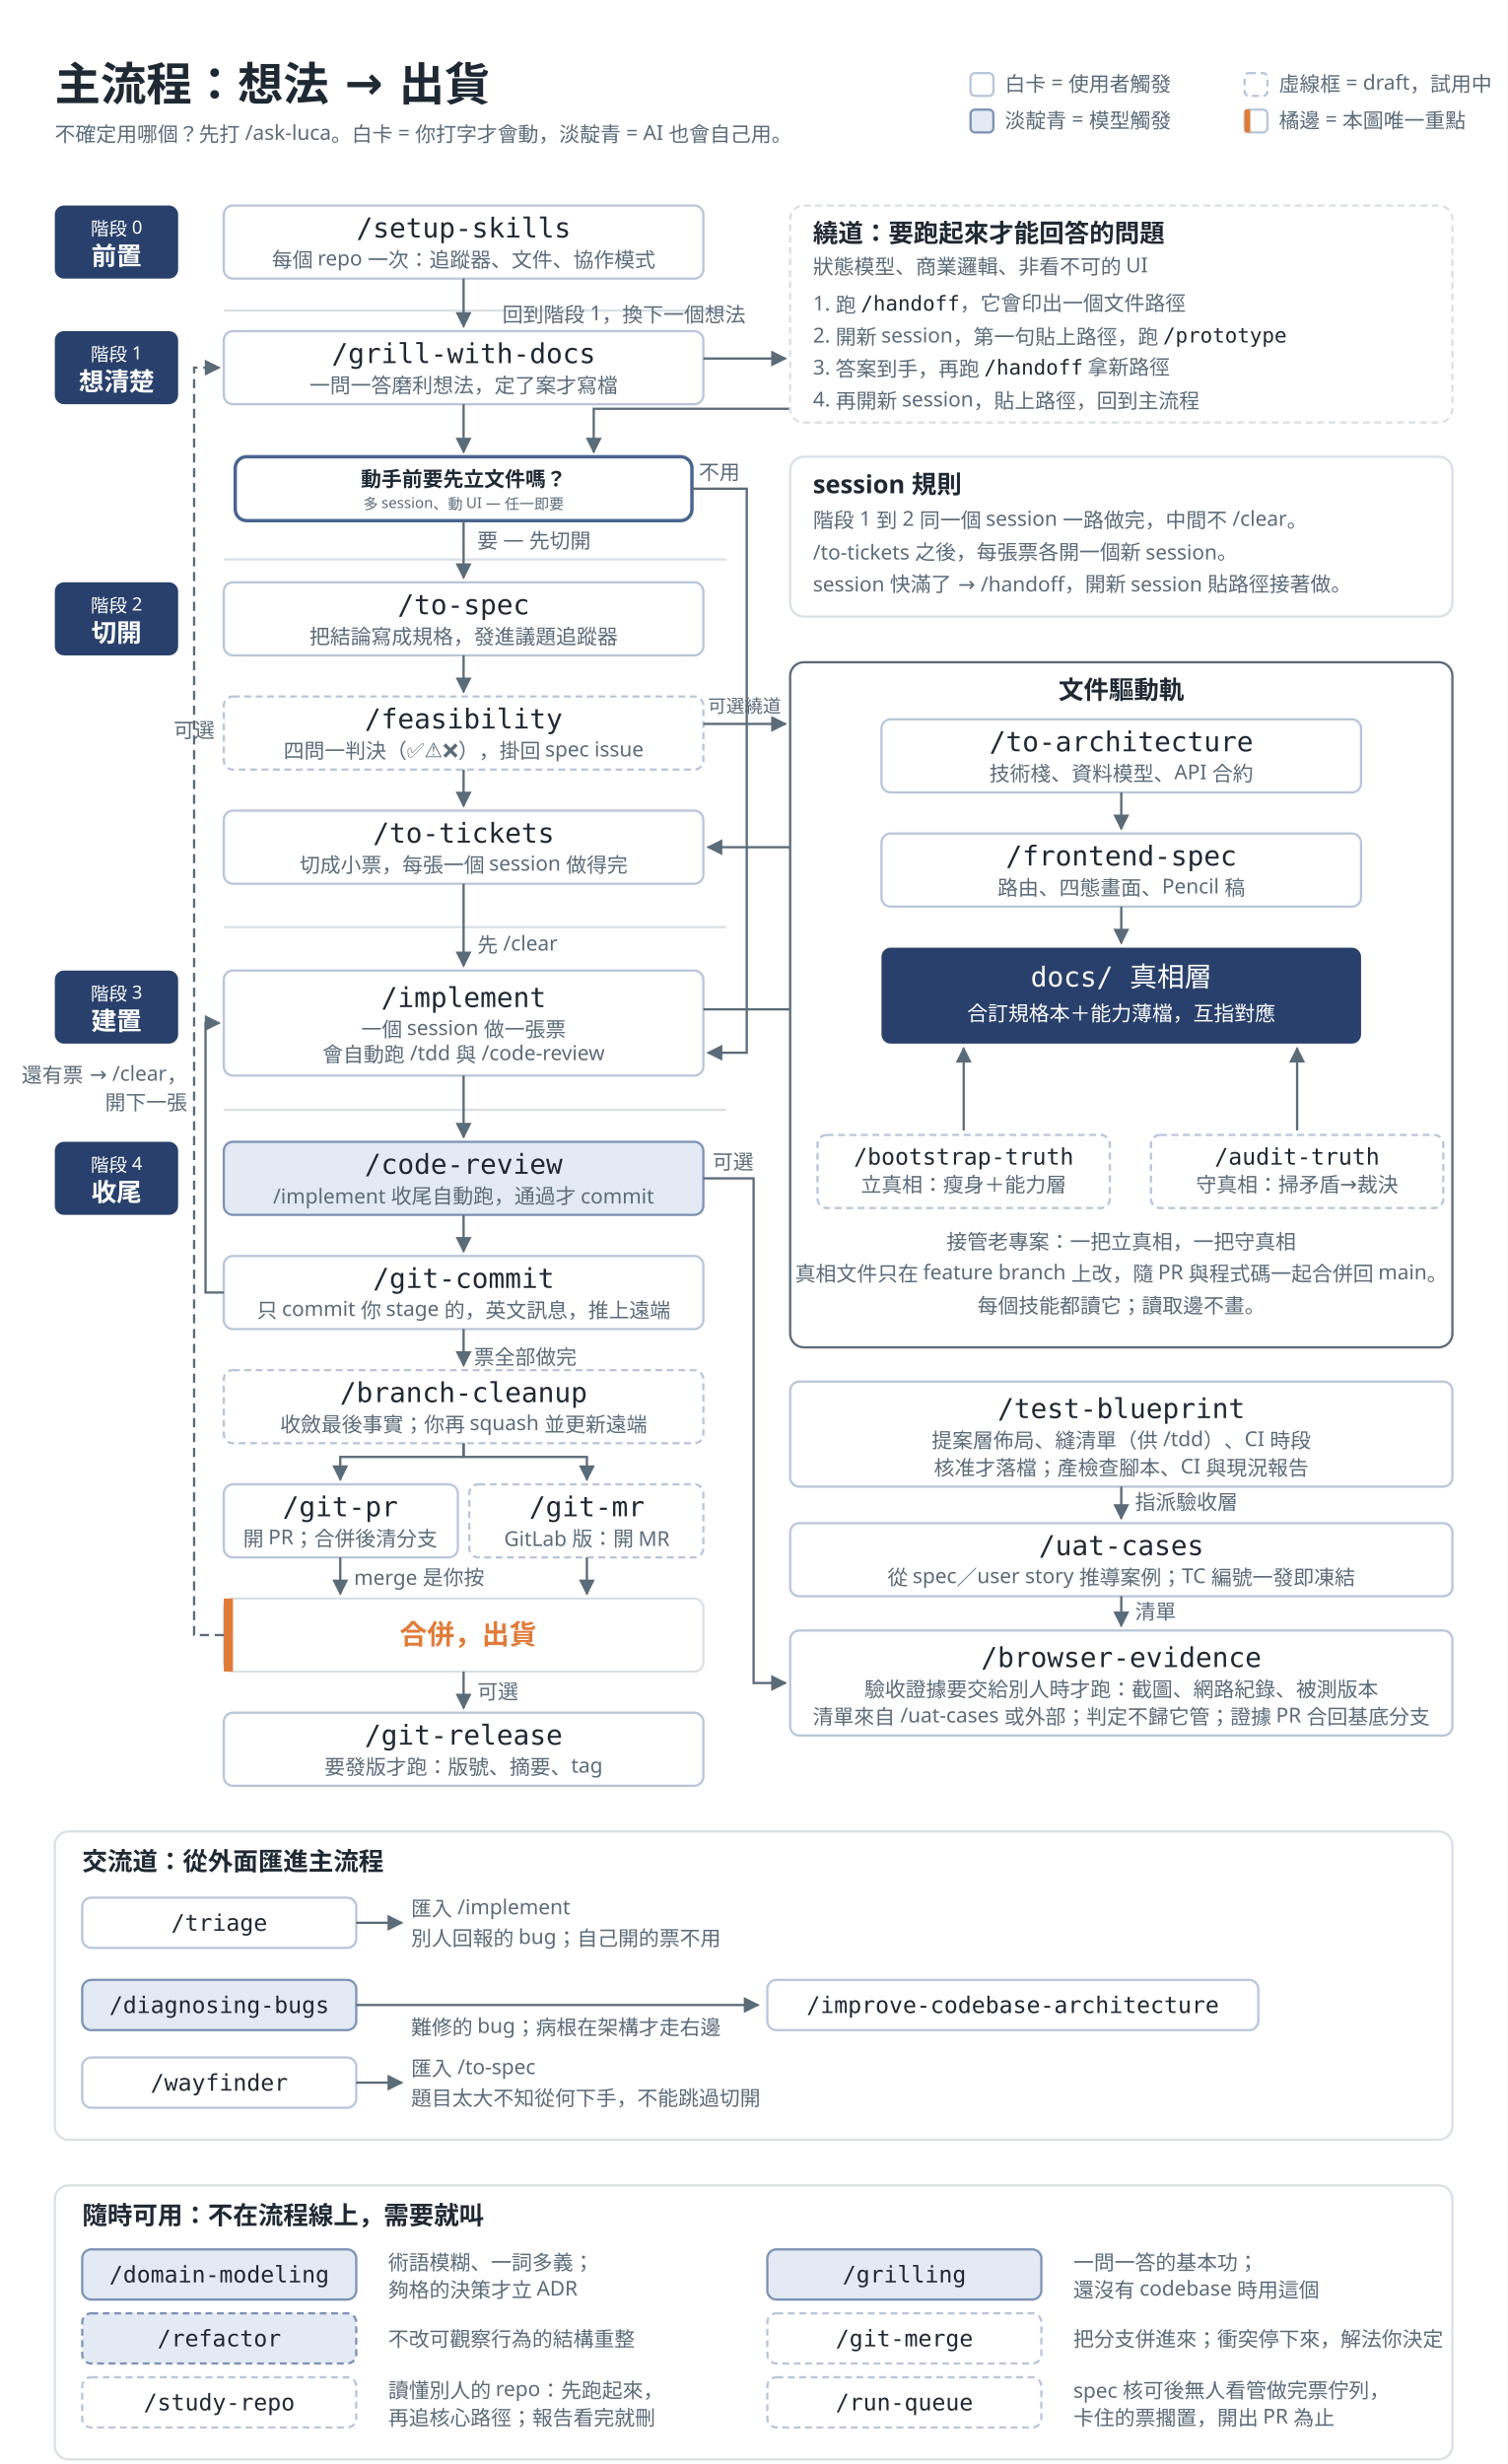
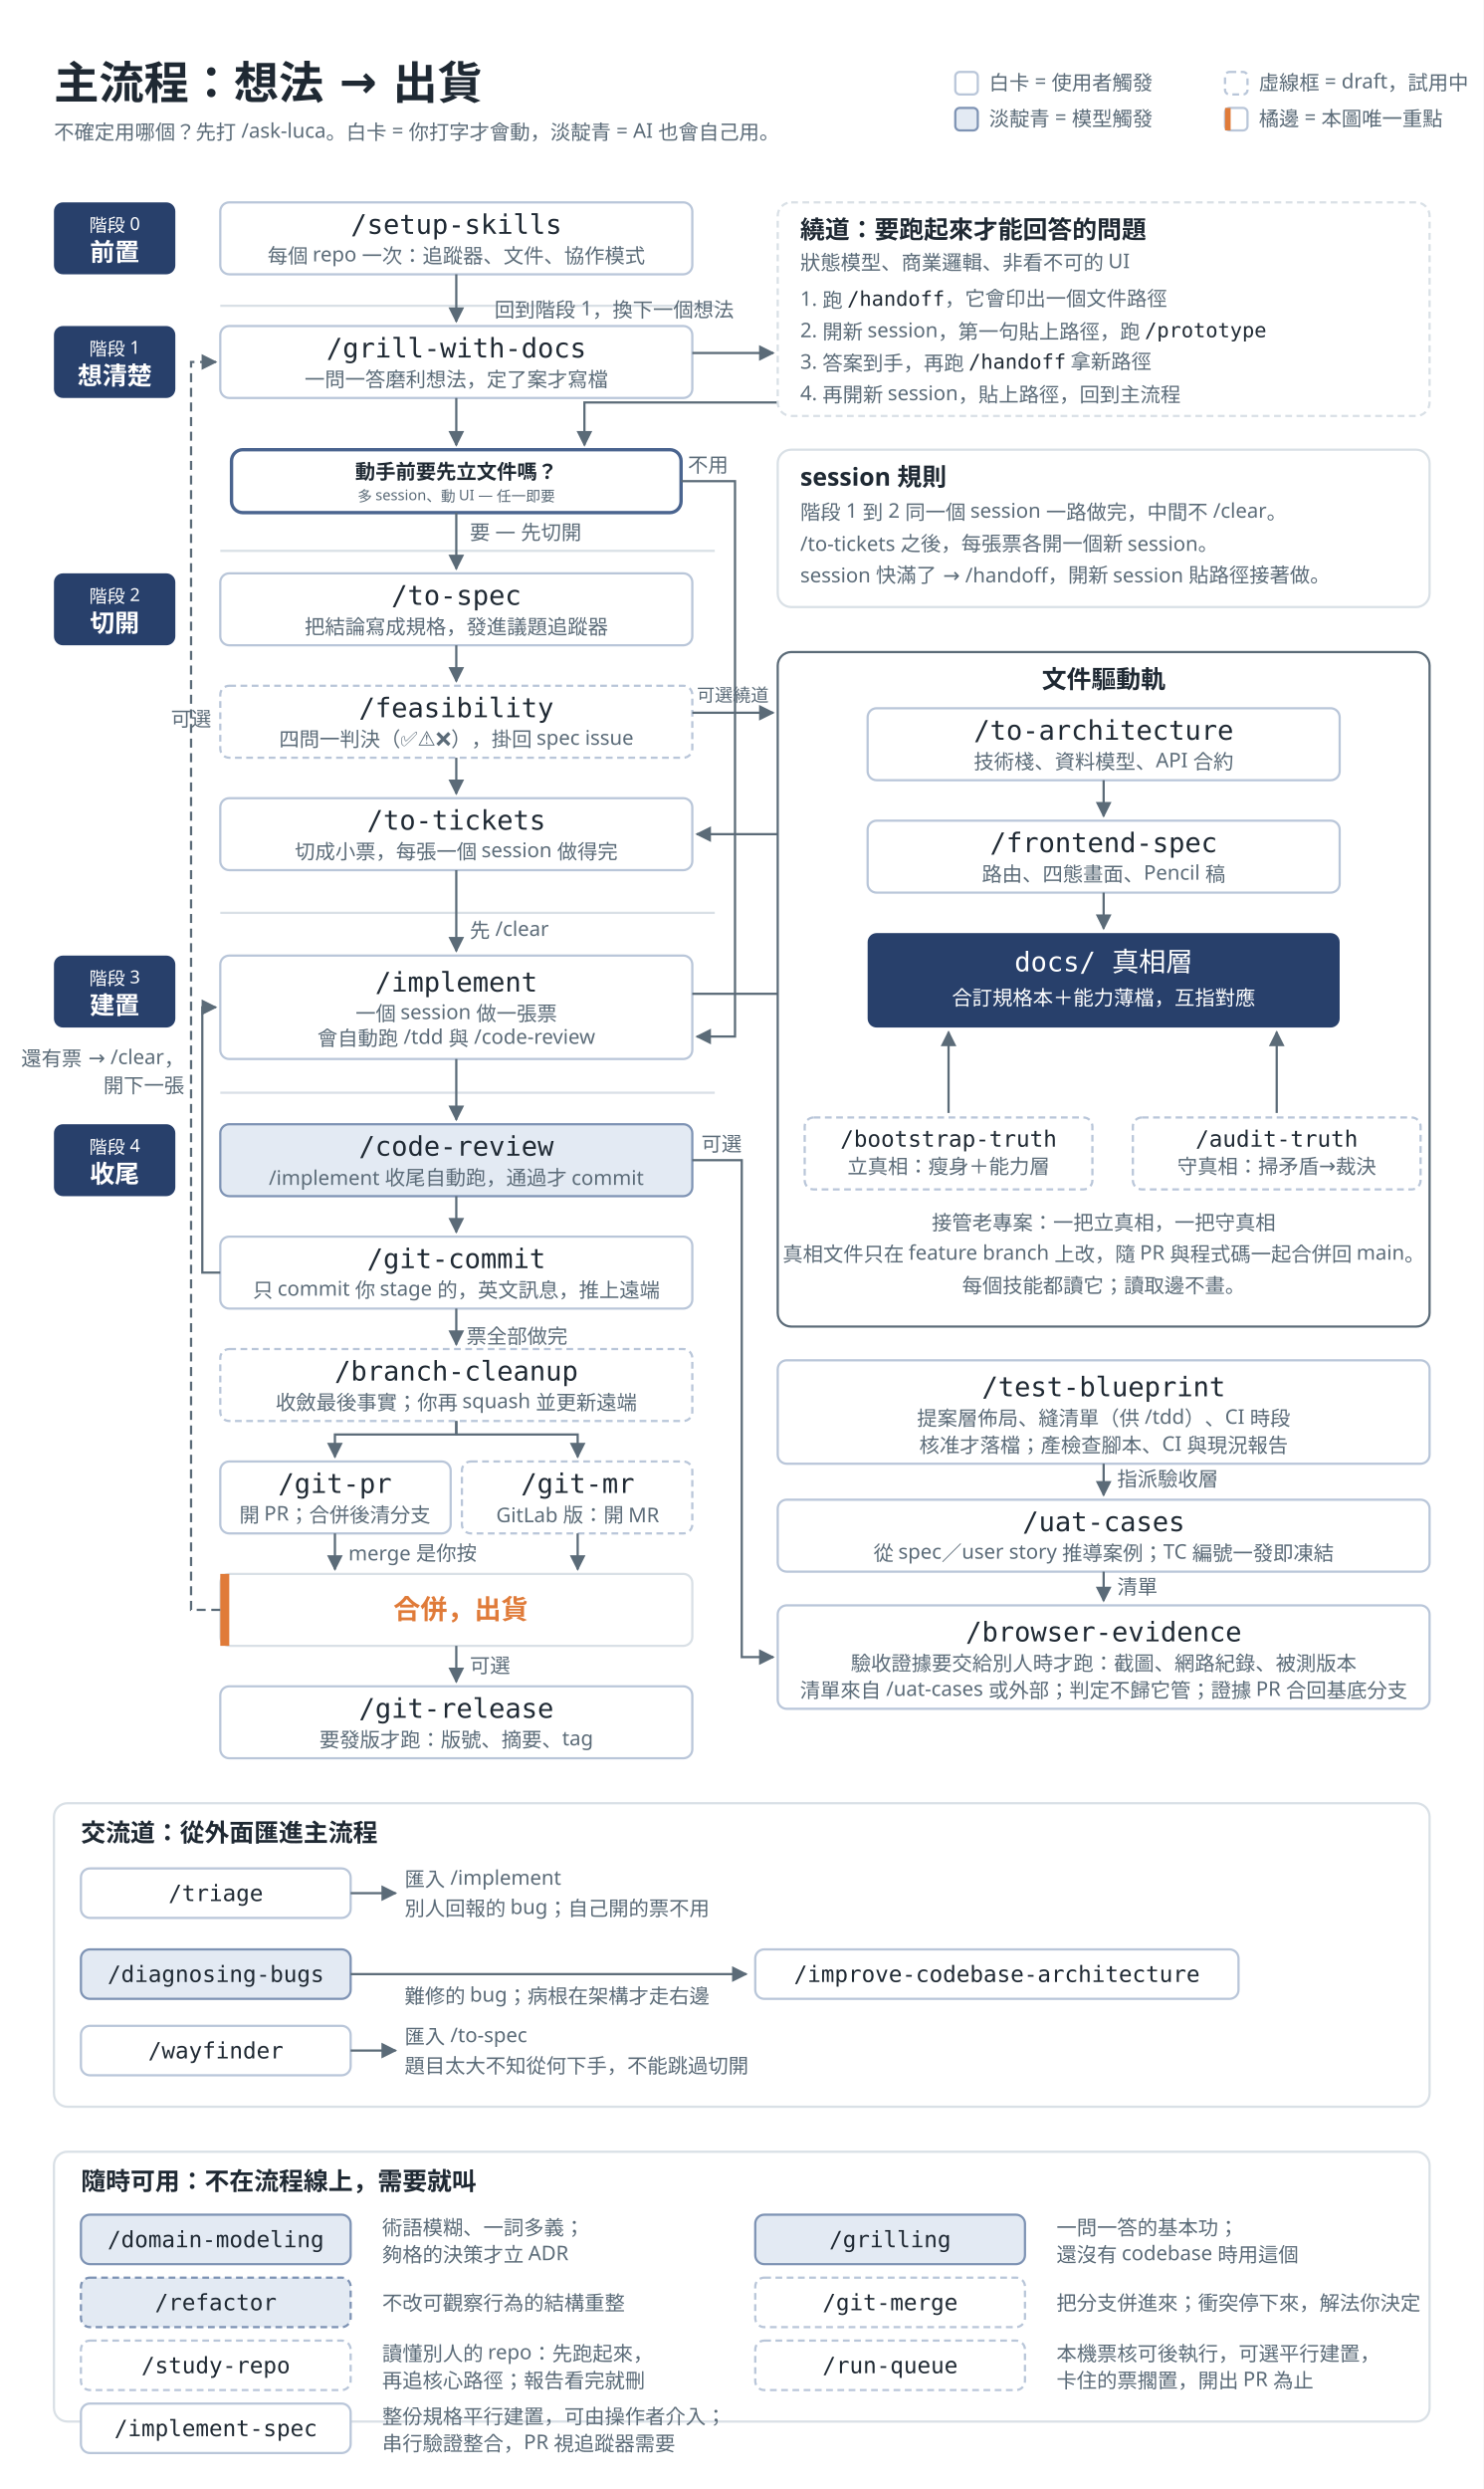
- <svg xmlns="http://www.w3.org/2000/svg" width="1320" height="2158" viewBox="0 0 1320 2158" font-family="'Noto Sans TC','Microsoft JhengHei','微軟正黑體','PingFang TC',sans-serif">
+ <svg xmlns="http://www.w3.org/2000/svg" width="1320" height="2214" viewBox="0 0 1320 2214" font-family="'Noto Sans TC','Microsoft JhengHei','微軟正黑體','PingFang TC',sans-serif">
  <defs>
    <marker id="arrow" viewBox="0 0 10 10" refX="9" refY="5" markerWidth="7" markerHeight="7" orient="auto-start-reverse">
      <path d="M 0 0 L 10 5 L 0 10 z" fill="#5B6B78" />
    </marker>
    <style>
      .box   { stroke-width: 2; }
      .user  { fill: #FFFFFF; stroke: #B9C6D9; }
      .model { fill: #E3EAF3; stroke: #7E93B4; }
      .draft { stroke-dasharray: 6 4; }
      .rail  { fill: #28406B; }
      .rail-label { font-size: 16px; fill: #FFFFFF; }
      .rail-name  { font-size: 22px; fill: #FFFFFF; font-weight: 600; }
      .skill    { font-family: ui-monospace, SFMono-Regular, Consolas, monospace; font-size: 24px; fill: #1F2933; }
      .skill-sm { font-family: ui-monospace, SFMono-Regular, Consolas, monospace; font-size: 20px; fill: #1F2933; }
      .mono  { font-family: ui-monospace, SFMono-Regular, Consolas, monospace; fill: #1F2933; }
      .sub   { font-size: 18px; fill: #5B6B78; }
      .note  { font-size: 18px; fill: #5B6B78; }
      .edge  { stroke: #5B6B78; stroke-width: 2; fill: none; marker-end: url(#arrow); }
      .edge-label { font-size: 18px; fill: #5B6B78; }
      .panel-title { font-size: 22px; fill: #1F2933; font-weight: 600; }
      .divider { stroke: #D9E0E6; stroke-width: 2; }
      .store-title { font-family: ui-monospace, SFMono-Regular, Consolas, monospace; font-size: 24px; fill: #FFFFFF; }
      .store-sub   { font-size: 18px; fill: #FFFFFF; }
    </style>
  </defs>
-   <rect width="1320" height="2158" fill="#FFFFFF" />
+   <rect width="1320" height="2214" fill="#FFFFFF" />
  <g id="header">
    <text x="48" y="88" font-size="40" font-weight="700" fill="#1F2933">主流程：想法 → 出貨</text>
    <text x="48" y="124" class="note">不確定用哪個？先打 /ask-luca。白卡 = 你打字才會動，淡靛青 = AI 也會自己用。</text>
  </g>
  <g id="legend">
    <rect x="850" y="64" width="20" height="20" rx="4" class="box user" />
    <text x="880" y="80" class="note">白卡 = 使用者觸發</text>
    <rect x="850" y="96" width="20" height="20" rx="4" class="box model" />
    <text x="880" y="112" class="note">淡靛青 = 模型觸發</text>
    <rect x="1090" y="64" width="20" height="20" rx="4" class="box user draft" />
    <text x="1120" y="80" class="note">虛線框 = draft，試用中</text>
    <rect x="1090" y="96" width="20" height="20" rx="4" class="box user" />
    <rect x="1090" y="96" width="5" height="20" fill="#E07B39" />
    <text x="1120" y="112" class="note">橘邊 = 本圖唯一重點</text>
  </g>
  <line x1="196" y1="272" x2="636" y2="272" class="divider" />
  <line x1="196" y1="490" x2="636" y2="490" class="divider" />
  <line x1="196" y1="812" x2="636" y2="812" class="divider" />
  <line x1="196" y1="972" x2="636" y2="972" class="divider" />
  <g id="main-flow">
    <rect x="48" y="180" width="108" height="64" rx="8" class="rail" />
    <text x="102" y="206" text-anchor="middle" class="rail-label">階段 0</text>
    <text x="102" y="232" text-anchor="middle" class="rail-name">前置</text>
    <rect x="196" y="180" width="420" height="64" rx="8" class="box user" />
    <text x="406" y="208" text-anchor="middle" class="skill">/setup-skills</text>
    <text x="406" y="234" text-anchor="middle" class="sub">每個 repo 一次：追蹤器、文件、協作模式</text>
    <path d="M 406 244 L 406 286" class="edge" />
    <rect x="48" y="290" width="108" height="64" rx="8" class="rail" />
    <text x="102" y="316" text-anchor="middle" class="rail-label">階段 1</text>
    <text x="102" y="342" text-anchor="middle" class="rail-name">想清楚</text>
    <rect x="196" y="290" width="420" height="64" rx="8" class="box user" />
    <text x="406" y="318" text-anchor="middle" class="skill">/grill-with-docs</text>
    <text x="406" y="344" text-anchor="middle" class="sub">一問一答磨利想法，定了案才寫檔</text>
    <path d="M 616 314 L 688 314" class="edge" />
    <path d="M 692 358 L 520 358 L 520 396" class="edge" />
    <path d="M 406 354 L 406 396" class="edge" />
    <rect x="206" y="400" width="400" height="56" rx="10" fill="#FFFFFF" stroke="#4A648F" stroke-width="3" />
    <text x="406" y="426" text-anchor="middle" font-size="18" font-weight="600" fill="#1F2933">動手前要先立文件嗎？</text>
    <text x="406" y="446" text-anchor="middle" font-size="13" fill="#5B6B78">多 session、動 UI — 任一即要</text>
    <path d="M 406 456 L 406 506" class="edge" />
    <text x="418" y="480" class="edge-label">要 — 先切開</text>
    <path d="M 606 428 L 654 428 L 654 922 L 620 922" class="edge" />
    <text x="612" y="420" class="edge-label">不用</text>
    <rect x="48" y="510" width="108" height="64" rx="8" class="rail" />
    <text x="102" y="536" text-anchor="middle" class="rail-label">階段 2</text>
    <text x="102" y="562" text-anchor="middle" class="rail-name">切開</text>
    <rect x="196" y="510" width="420" height="64" rx="8" class="box user" />
    <text x="406" y="538" text-anchor="middle" class="skill">/to-spec</text>
    <text x="406" y="564" text-anchor="middle" class="sub">把結論寫成規格，發進議題追蹤器</text>
    <path d="M 406 574 L 406 606" class="edge" />
    <rect x="196" y="610" width="420" height="64" rx="8" class="box user draft" />
    <text x="406" y="638" text-anchor="middle" class="skill">/feasibility</text>
    <text x="406" y="664" text-anchor="middle" class="sub">四問一判決（✅⚠️❌），掛回 spec issue</text>
    <text x="188" y="646" text-anchor="end" class="edge-label">可選</text>
    <path d="M 406 674 L 406 706" class="edge" />
    <path d="M 616 634 L 688 634" class="edge" />
    <text x="652" y="624" text-anchor="middle" font-size="16" fill="#5B6B78">可選繞道</text>
    <path d="M 692 742 L 620 742" class="edge" />
    <rect x="196" y="710" width="420" height="64" rx="8" class="box user" />
    <text x="406" y="738" text-anchor="middle" class="skill">/to-tickets</text>
    <text x="406" y="764" text-anchor="middle" class="sub">切成小票，每張一個 session 做得完</text>
    <path d="M 406 774 L 406 846" class="edge" />
    <text x="418" y="834" class="edge-label">先 /clear</text>
    <rect x="48" y="850" width="108" height="64" rx="8" class="rail" />
    <text x="102" y="876" text-anchor="middle" class="rail-label">階段 3</text>
    <text x="102" y="902" text-anchor="middle" class="rail-name">建置</text>
    <rect x="196" y="850" width="420" height="92" rx="8" class="box user" />
    <text x="406" y="882" text-anchor="middle" class="skill">/implement</text>
    <text x="406" y="908" text-anchor="middle" class="sub">一個 session 做一張票</text>
    <text x="406" y="930" text-anchor="middle" class="sub">會自動跑 /tdd 與 /code-review</text>
    <path d="M 616 884 L 768 884" class="edge" />
    <path d="M 406 942 L 406 996" class="edge" />
    <rect x="48" y="1000" width="108" height="64" rx="8" class="rail" />
    <text x="102" y="1026" text-anchor="middle" class="rail-label">階段 4</text>
    <text x="102" y="1052" text-anchor="middle" class="rail-name">收尾</text>
    <rect x="196" y="1000" width="420" height="64" rx="8" class="box model" />
    <text x="406" y="1028" text-anchor="middle" class="skill">/code-review</text>
    <text x="406" y="1054" text-anchor="middle" class="sub">/implement 收尾自動跑，通過才 commit</text>
    <path d="M 406 1064 L 406 1096" class="edge" />
    <rect x="196" y="1100" width="420" height="64" rx="8" class="box user" />
    <text x="406" y="1128" text-anchor="middle" class="skill">/git-commit</text>
    <text x="406" y="1154" text-anchor="middle" class="sub">只 commit 你 stage 的，英文訊息，推上遠端</text>
    <text x="460" y="1195" text-anchor="middle" class="edge-label">票全部做完</text>
    <path d="M 196 1132 L 180 1132 L 180 896 L 192 896" class="edge" />
    <text x="164" y="948" text-anchor="end" class="edge-label">還有票 → /clear，</text>
    <text x="164" y="972" text-anchor="end" class="edge-label">開下一張</text>
    <rect x="196" y="1200" width="420" height="64" rx="8" class="box user draft" />
    <text x="406" y="1228" text-anchor="middle" class="skill">/branch-cleanup</text>
    <text x="406" y="1254" text-anchor="middle" class="sub">收斂最後事實；你再 squash 並更新遠端</text>
    <rect x="196" y="1300" width="205" height="64" rx="8" class="box user" />
    <text x="298" y="1328" text-anchor="middle" class="skill">/git-pr</text>
    <text x="298" y="1354" text-anchor="middle" class="sub">開 PR；合併後清分支</text>
    <rect x="411" y="1300" width="205" height="64" rx="8" class="box user draft" />
    <text x="514" y="1328" text-anchor="middle" class="skill">/git-mr</text>
    <text x="514" y="1354" text-anchor="middle" class="sub">GitLab 版：開 MR</text>
    <path d="M 406 1164 L 406 1196" class="edge" />
    <path d="M 406 1264 L 406 1276 L 298 1276 L 298 1296" class="edge" />
    <path d="M 406 1264 L 406 1276 L 514 1276 L 514 1296" class="edge" />
    <path d="M 298 1364 L 298 1396" class="edge" />
    <path d="M 514 1364 L 514 1396" class="edge" />
    <text x="310" y="1388" class="edge-label">merge 是你按</text>
    <rect x="196" y="1400" width="420" height="64" rx="8" fill="#FFFFFF" stroke="#D9E0E6" stroke-width="2" />
    <rect x="196" y="1400" width="8" height="64" fill="#E07B39" />
    <text x="410" y="1440" text-anchor="middle" font-size="24" font-weight="700" fill="#E07B39">合併，出貨</text>
    <path d="M 406 1464 L 406 1496" class="edge" />
    <text x="418" y="1488" class="edge-label">可選</text>
    <rect x="196" y="1500" width="420" height="64" rx="8" class="box user" />
    <text x="406" y="1528" text-anchor="middle" class="skill">/git-release</text>
    <text x="406" y="1554" text-anchor="middle" class="sub">要發版才跑：版號、摘要、tag</text>
    <path d="M 196 1432 L 170 1432 L 170 322 L 192 322" class="edge" stroke-dasharray="8 5" />
    <text x="440" y="282" class="edge-label">回到階段 1，換下一個想法</text>
    <path d="M 616 1032 L 660 1032 L 660 1474 L 688 1474" class="edge" />
    <text x="624" y="1024" class="edge-label">可選</text>
  </g>
  <g id="detour-panel">
    <rect x="692" y="180" width="580" height="190" rx="12" fill="#FFFFFF" stroke="#D9E0E6" stroke-width="2" stroke-dasharray="6 4" />
    <text x="712" y="212" class="panel-title">繞道：要跑起來才能回答的問題</text>
    <text x="712" y="240" class="note">狀態模型、商業邏輯、非看不可的 UI</text>
    <text x="712" y="272" class="note">1. 跑 <tspan class="mono" font-size="18">/handoff</tspan>，它會印出一個文件路徑</text>
    <text x="712" y="300" class="note">2. 開新 session，第一句貼上路徑，跑 <tspan class="mono" font-size="18">/prototype</tspan>
    </text>
    <text x="712" y="328" class="note">3. 答案到手，再跑 <tspan class="mono" font-size="18">/handoff</tspan> 拿新路徑</text>
    <text x="712" y="356" class="note">4. 再開新 session，貼上路徑，回到主流程</text>
  </g>
  <g id="session-rules">
    <rect x="692" y="400" width="580" height="140" rx="12" fill="#FFFFFF" stroke="#D9E0E6" stroke-width="2" />
    <text x="712" y="432" class="panel-title">session 規則</text>
    <text x="712" y="462" class="note">階段 1 到 2 同一個 session 一路做完，中間不 /clear。</text>
    <text x="712" y="490" class="note">/to-tickets 之後，每張票各開一個新 session。</text>
    <text x="712" y="518" class="note">session 快滿了 → /handoff，開新 session 貼路徑接著做。</text>
  </g>
  <g id="doc-track">
    <rect x="692" y="580" width="580" height="600" rx="12" fill="#FFFFFF" stroke="#5B6B78" stroke-width="2" />
    <text x="982" y="612" text-anchor="middle" class="panel-title">文件驅動軌</text>
    <rect x="772" y="630" width="420" height="64" rx="8" class="box user" />
    <text x="982" y="658" text-anchor="middle" class="skill">/to-architecture</text>
    <text x="982" y="684" text-anchor="middle" class="sub">技術棧、資料模型、API 合約</text>
    <path d="M 982 694 L 982 726" class="edge" />
    <rect x="772" y="730" width="420" height="64" rx="8" class="box user" />
    <text x="982" y="758" text-anchor="middle" class="skill">/frontend-spec</text>
    <text x="982" y="784" text-anchor="middle" class="sub">路由、四態畫面、Pencil 稿</text>
    <path d="M 982 794 L 982 826" class="edge" />
    <rect x="772" y="830" width="420" height="84" rx="8" class="rail" />
    <text x="982" y="864" text-anchor="middle" class="store-title">docs/ 真相層</text>
    <text x="982" y="894" text-anchor="middle" class="store-sub">合訂規格本＋能力薄檔，互指對應</text>
    <rect x="716" y="994" width="256" height="64" rx="8" class="box user draft" />
    <text x="844" y="1020" text-anchor="middle" class="skill-sm">/bootstrap-truth</text>
    <text x="844" y="1044" text-anchor="middle" class="sub">立真相：瘦身＋能力層</text>
    <path d="M 844 990 L 844 918" class="edge" />
    <rect x="1008" y="994" width="256" height="64" rx="8" class="box user draft" />
    <text x="1136" y="1020" text-anchor="middle" class="skill-sm">/audit-truth</text>
    <text x="1136" y="1044" text-anchor="middle" class="sub">守真相：掃矛盾→裁決</text>
    <path d="M 1136 990 L 1136 918" class="edge" />
    <text x="982" y="1094" text-anchor="middle" class="note">接管老專案：一把立真相，一把守真相</text>
    <text x="982" y="1122" text-anchor="middle" class="note">真相文件只在 feature branch 上改，隨 PR 與程式碼一起合併回 main。</text>
    <text x="982" y="1150" text-anchor="middle" class="note">每個技能都讀它；讀取邊不畫。</text>
  </g>
  <g id="side-cards">
    <rect x="692" y="1210" width="580" height="92" rx="8" class="box user" />
    <text x="982" y="1242" text-anchor="middle" class="skill">/test-blueprint</text>
    <text x="982" y="1268" text-anchor="middle" class="sub">提案層佈局、縫清單（供 /tdd）、CI 時段</text>
    <text x="982" y="1292" text-anchor="middle" class="sub">核准才落檔；產檢查腳本、CI 與現況報告</text>
    <path d="M 982 1302 L 982 1330" class="edge" />
    <text x="994" y="1322" class="edge-label">指派驗收層</text>
    <rect x="692" y="1334" width="580" height="64" rx="8" class="box user" />
    <text x="982" y="1362" text-anchor="middle" class="skill">/uat-cases</text>
    <text x="982" y="1388" text-anchor="middle" class="sub">從 spec／user story 推導案例；TC 編號一發即凍結</text>
    <path d="M 982 1398 L 982 1424" class="edge" />
    <text x="994" y="1418" class="edge-label">清單</text>
    <rect x="692" y="1428" width="580" height="92" rx="8" class="box user" />
    <text x="982" y="1460" text-anchor="middle" class="skill">/browser-evidence</text>
    <text x="982" y="1486" text-anchor="middle" class="sub">驗收證據要交給別人時才跑：截圖、網路紀錄、被測版本</text>
    <text x="982" y="1510" text-anchor="middle" class="sub">清單來自 /uat-cases 或外部；判定不歸它管；證據 PR 合回基底分支</text>
  </g>
  <g id="on-ramps">
    <rect x="48" y="1604" width="1224" height="270" rx="12" fill="#FFFFFF" stroke="#D9E0E6" stroke-width="2" />
    <text x="72" y="1638" class="panel-title">交流道：從外面匯進主流程</text>
    <rect x="72" y="1662" width="240" height="44" rx="8" class="box user" />
    <text x="192" y="1691" text-anchor="middle" class="skill-sm">/triage</text>
    <path d="M 312 1684 L 352 1684" class="edge" />
    <text x="360" y="1678" class="note">匯入 /implement</text>
    <text x="360" y="1704" class="note">別人回報的 bug；自己開的票不用</text>
    <rect x="72" y="1734" width="240" height="44" rx="8" class="box model" />
    <text x="192" y="1763" text-anchor="middle" class="skill-sm">/diagnosing-bugs</text>
    <path d="M 312 1756 L 664 1756" class="edge" />
    <rect x="672" y="1734" width="430" height="44" rx="8" class="box user" />
    <text x="887" y="1763" text-anchor="middle" class="skill-sm">/improve-codebase-architecture</text>
    <text x="360" y="1782" class="note">難修的 bug；病根在架構才走右邊</text>
    <rect x="72" y="1802" width="240" height="44" rx="8" class="box user" />
    <text x="192" y="1831" text-anchor="middle" class="skill-sm">/wayfinder</text>
    <path d="M 312 1824 L 352 1824" class="edge" />
    <text x="360" y="1818" class="note">匯入 /to-spec</text>
    <text x="360" y="1844" class="note">題目太大不知從何下手，不能跳過切開</text>
  </g>
  <g id="anytime">
    <rect x="48" y="1914" width="1224" height="240" rx="12" fill="#FFFFFF" stroke="#D9E0E6" stroke-width="2" />
    <text x="72" y="1948" class="panel-title">隨時可用：不在流程線上，需要就叫</text>
    <rect x="72" y="1970" width="240" height="44" rx="8" class="box model" />
    <text x="192" y="1999" text-anchor="middle" class="skill-sm">/domain-modeling</text>
    <text x="340" y="1988" class="note">術語模糊、一詞多義；</text>
    <text x="340" y="2012" class="note">夠格的決策才立 ADR</text>
    <rect x="672" y="1970" width="240" height="44" rx="8" class="box model" />
    <text x="792" y="1999" text-anchor="middle" class="skill-sm">/grilling</text>
    <text x="940" y="1988" class="note">一問一答的基本功；</text>
    <text x="940" y="2012" class="note">還沒有 codebase 時用這個</text>
    <rect x="72" y="2026" width="240" height="44" rx="8" class="box model draft" />
    <text x="192" y="2055" text-anchor="middle" class="skill-sm">/refactor</text>
    <text x="340" y="2055" class="note">不改可觀察行為的結構重整</text>
    <rect x="672" y="2026" width="240" height="44" rx="8" class="box user draft" />
    <text x="792" y="2055" text-anchor="middle" class="skill-sm">/git-merge</text>
    <text x="940" y="2055" class="note">把分支併進來；衝突停下來，解法你決定</text>
    <rect x="72" y="2082" width="240" height="44" rx="8" class="box user draft" />
    <text x="192" y="2111" text-anchor="middle" class="skill-sm">/study-repo</text>
    <text x="340" y="2100" class="note">讀懂別人的 repo：先跑起來，</text>
    <text x="340" y="2124" class="note">再追核心路徑；報告看完就刪</text>
    <rect x="672" y="2082" width="240" height="44" rx="8" class="box user draft" />
    <text x="792" y="2111" text-anchor="middle" class="skill-sm">/run-queue</text>
-     <text x="940" y="2100" class="note">spec 核可後無人看管做完票佇列，</text>
+     <text x="940" y="2100" class="note">本機票核可後執行，可選平行建置，</text>
    <text x="940" y="2124" class="note">卡住的票擱置，開出 PR 為止</text>
+     <g id="implement-spec">
+       <rect x="72" y="2138" width="240" height="44" rx="8" class="box user" />
+       <text x="192" y="2167" text-anchor="middle" class="skill-sm">/implement-spec</text>
+       <text x="340" y="2156" class="note">整份規格平行建置，可由操作者介入；</text>
+       <text x="340" y="2180" class="note">串行驗證整合，PR 視追蹤器需要</text>
+     </g>
  </g>
</svg>
